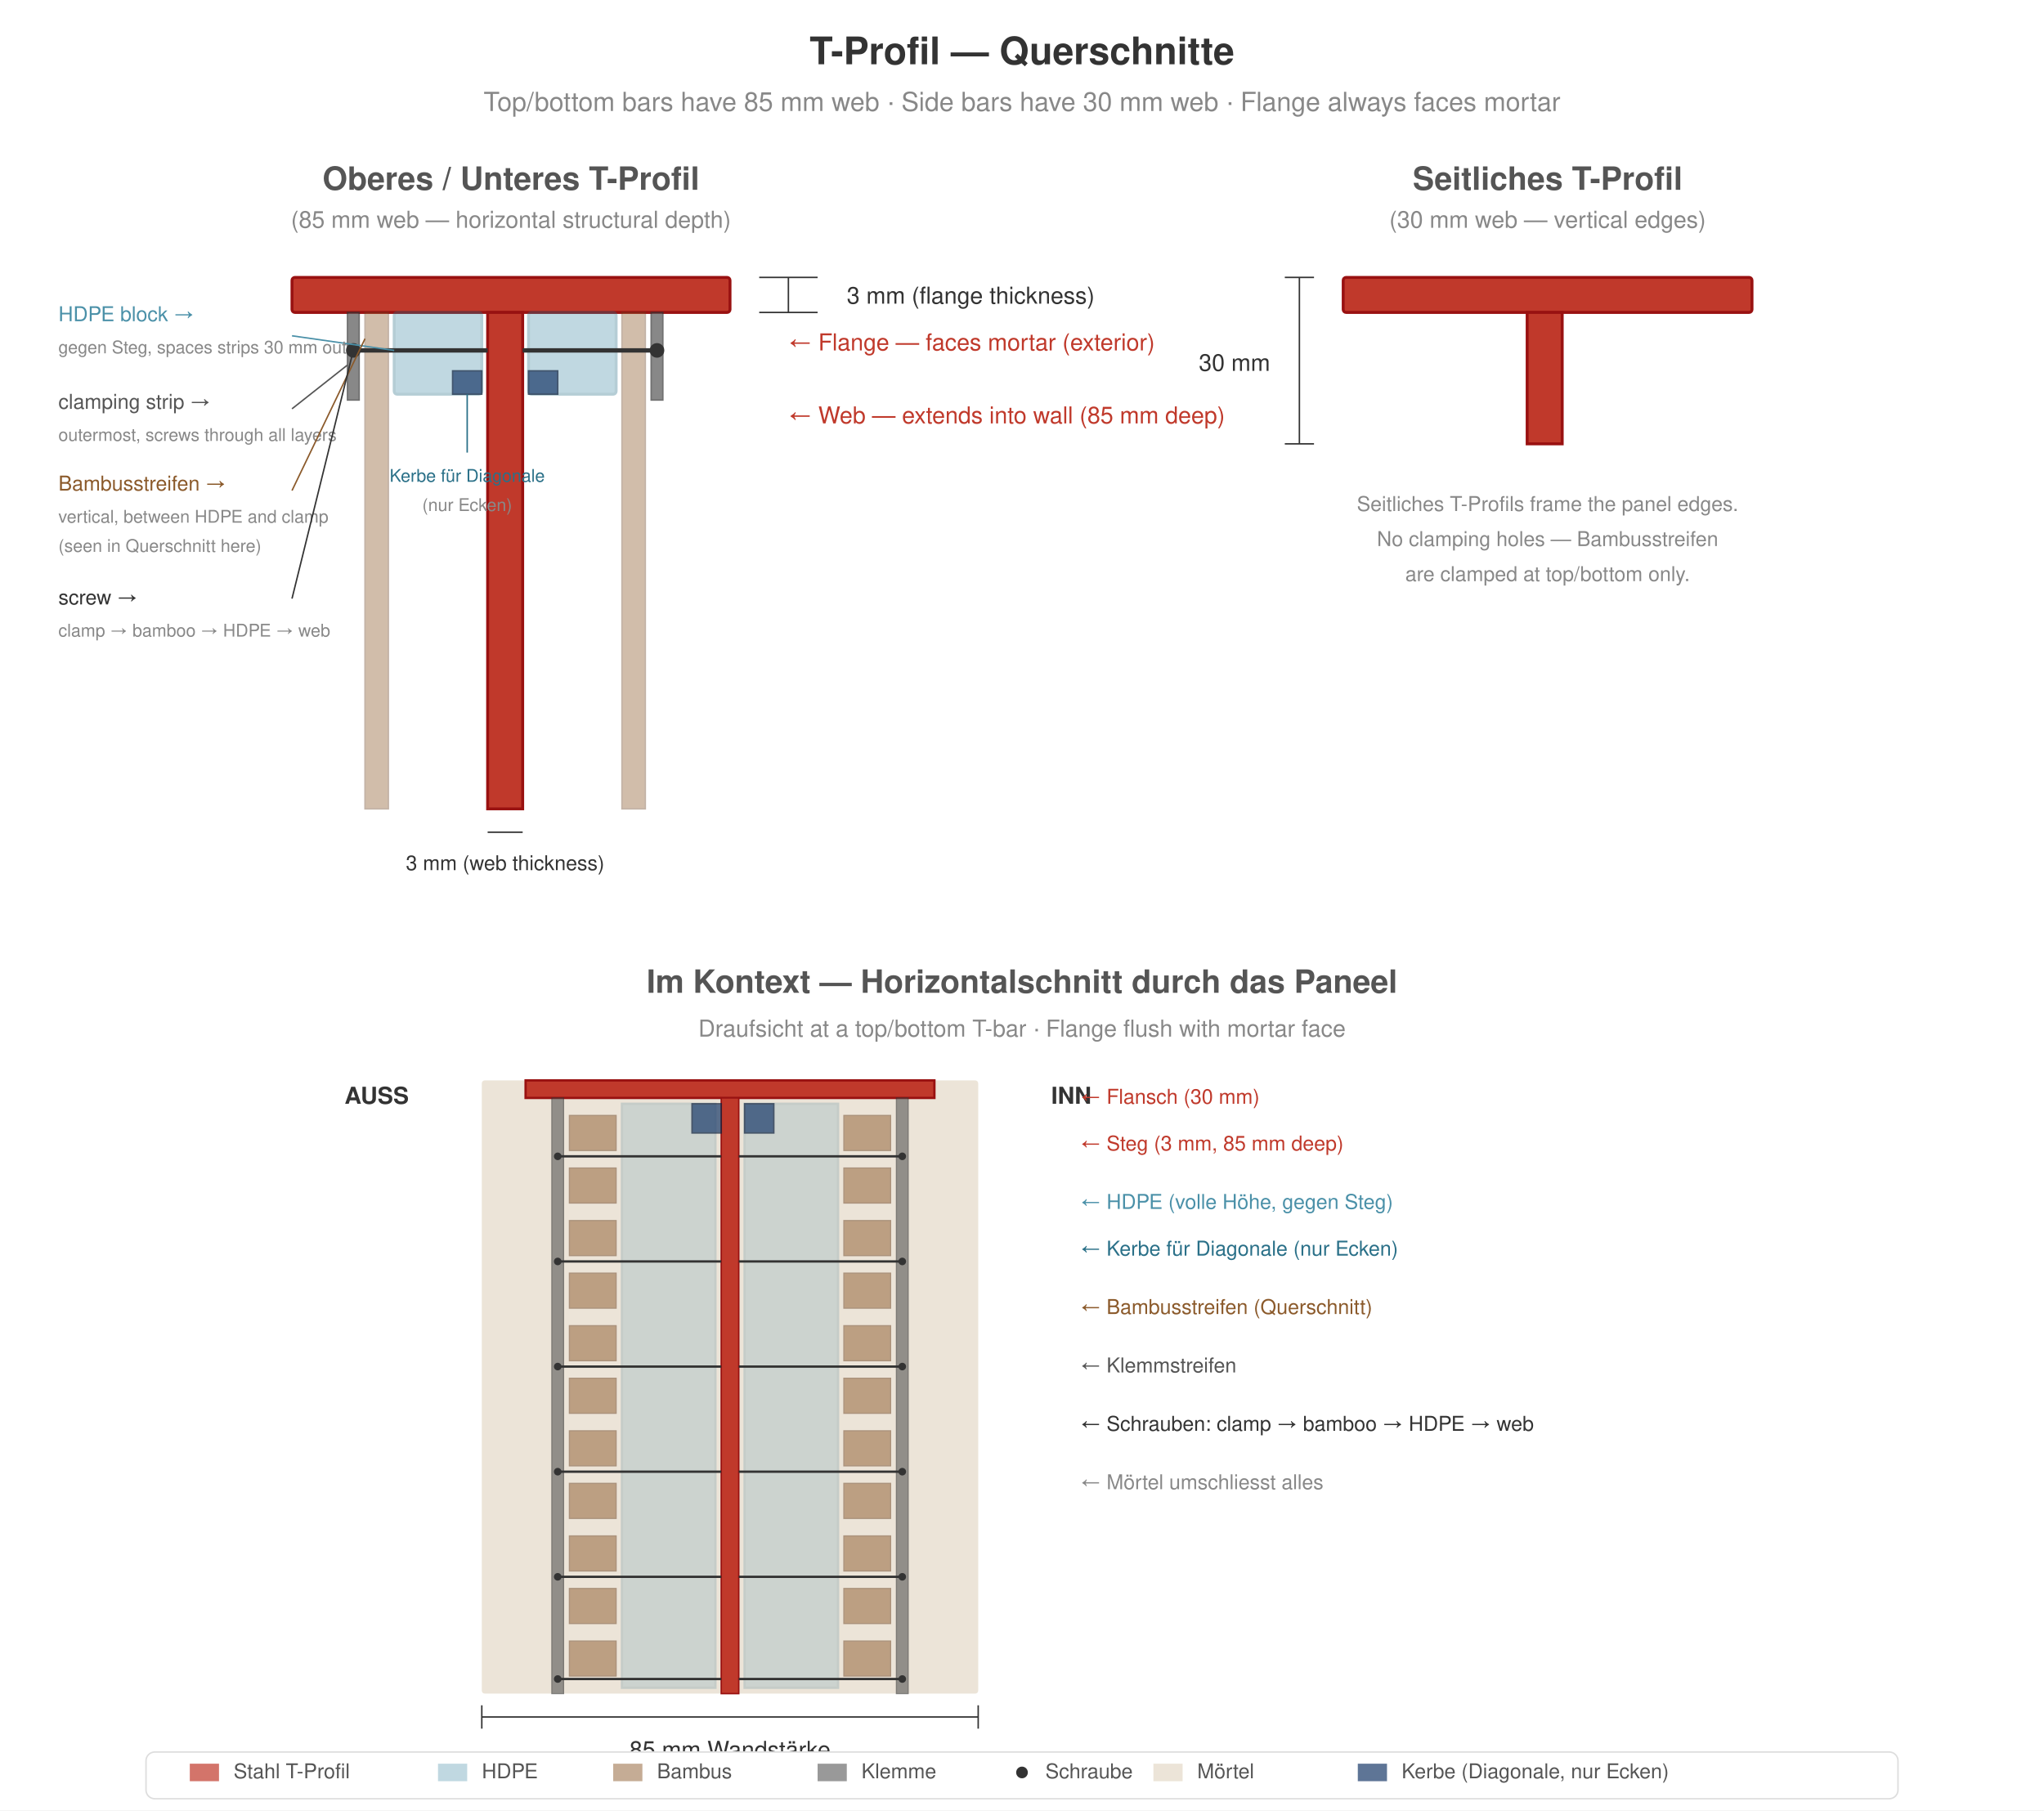
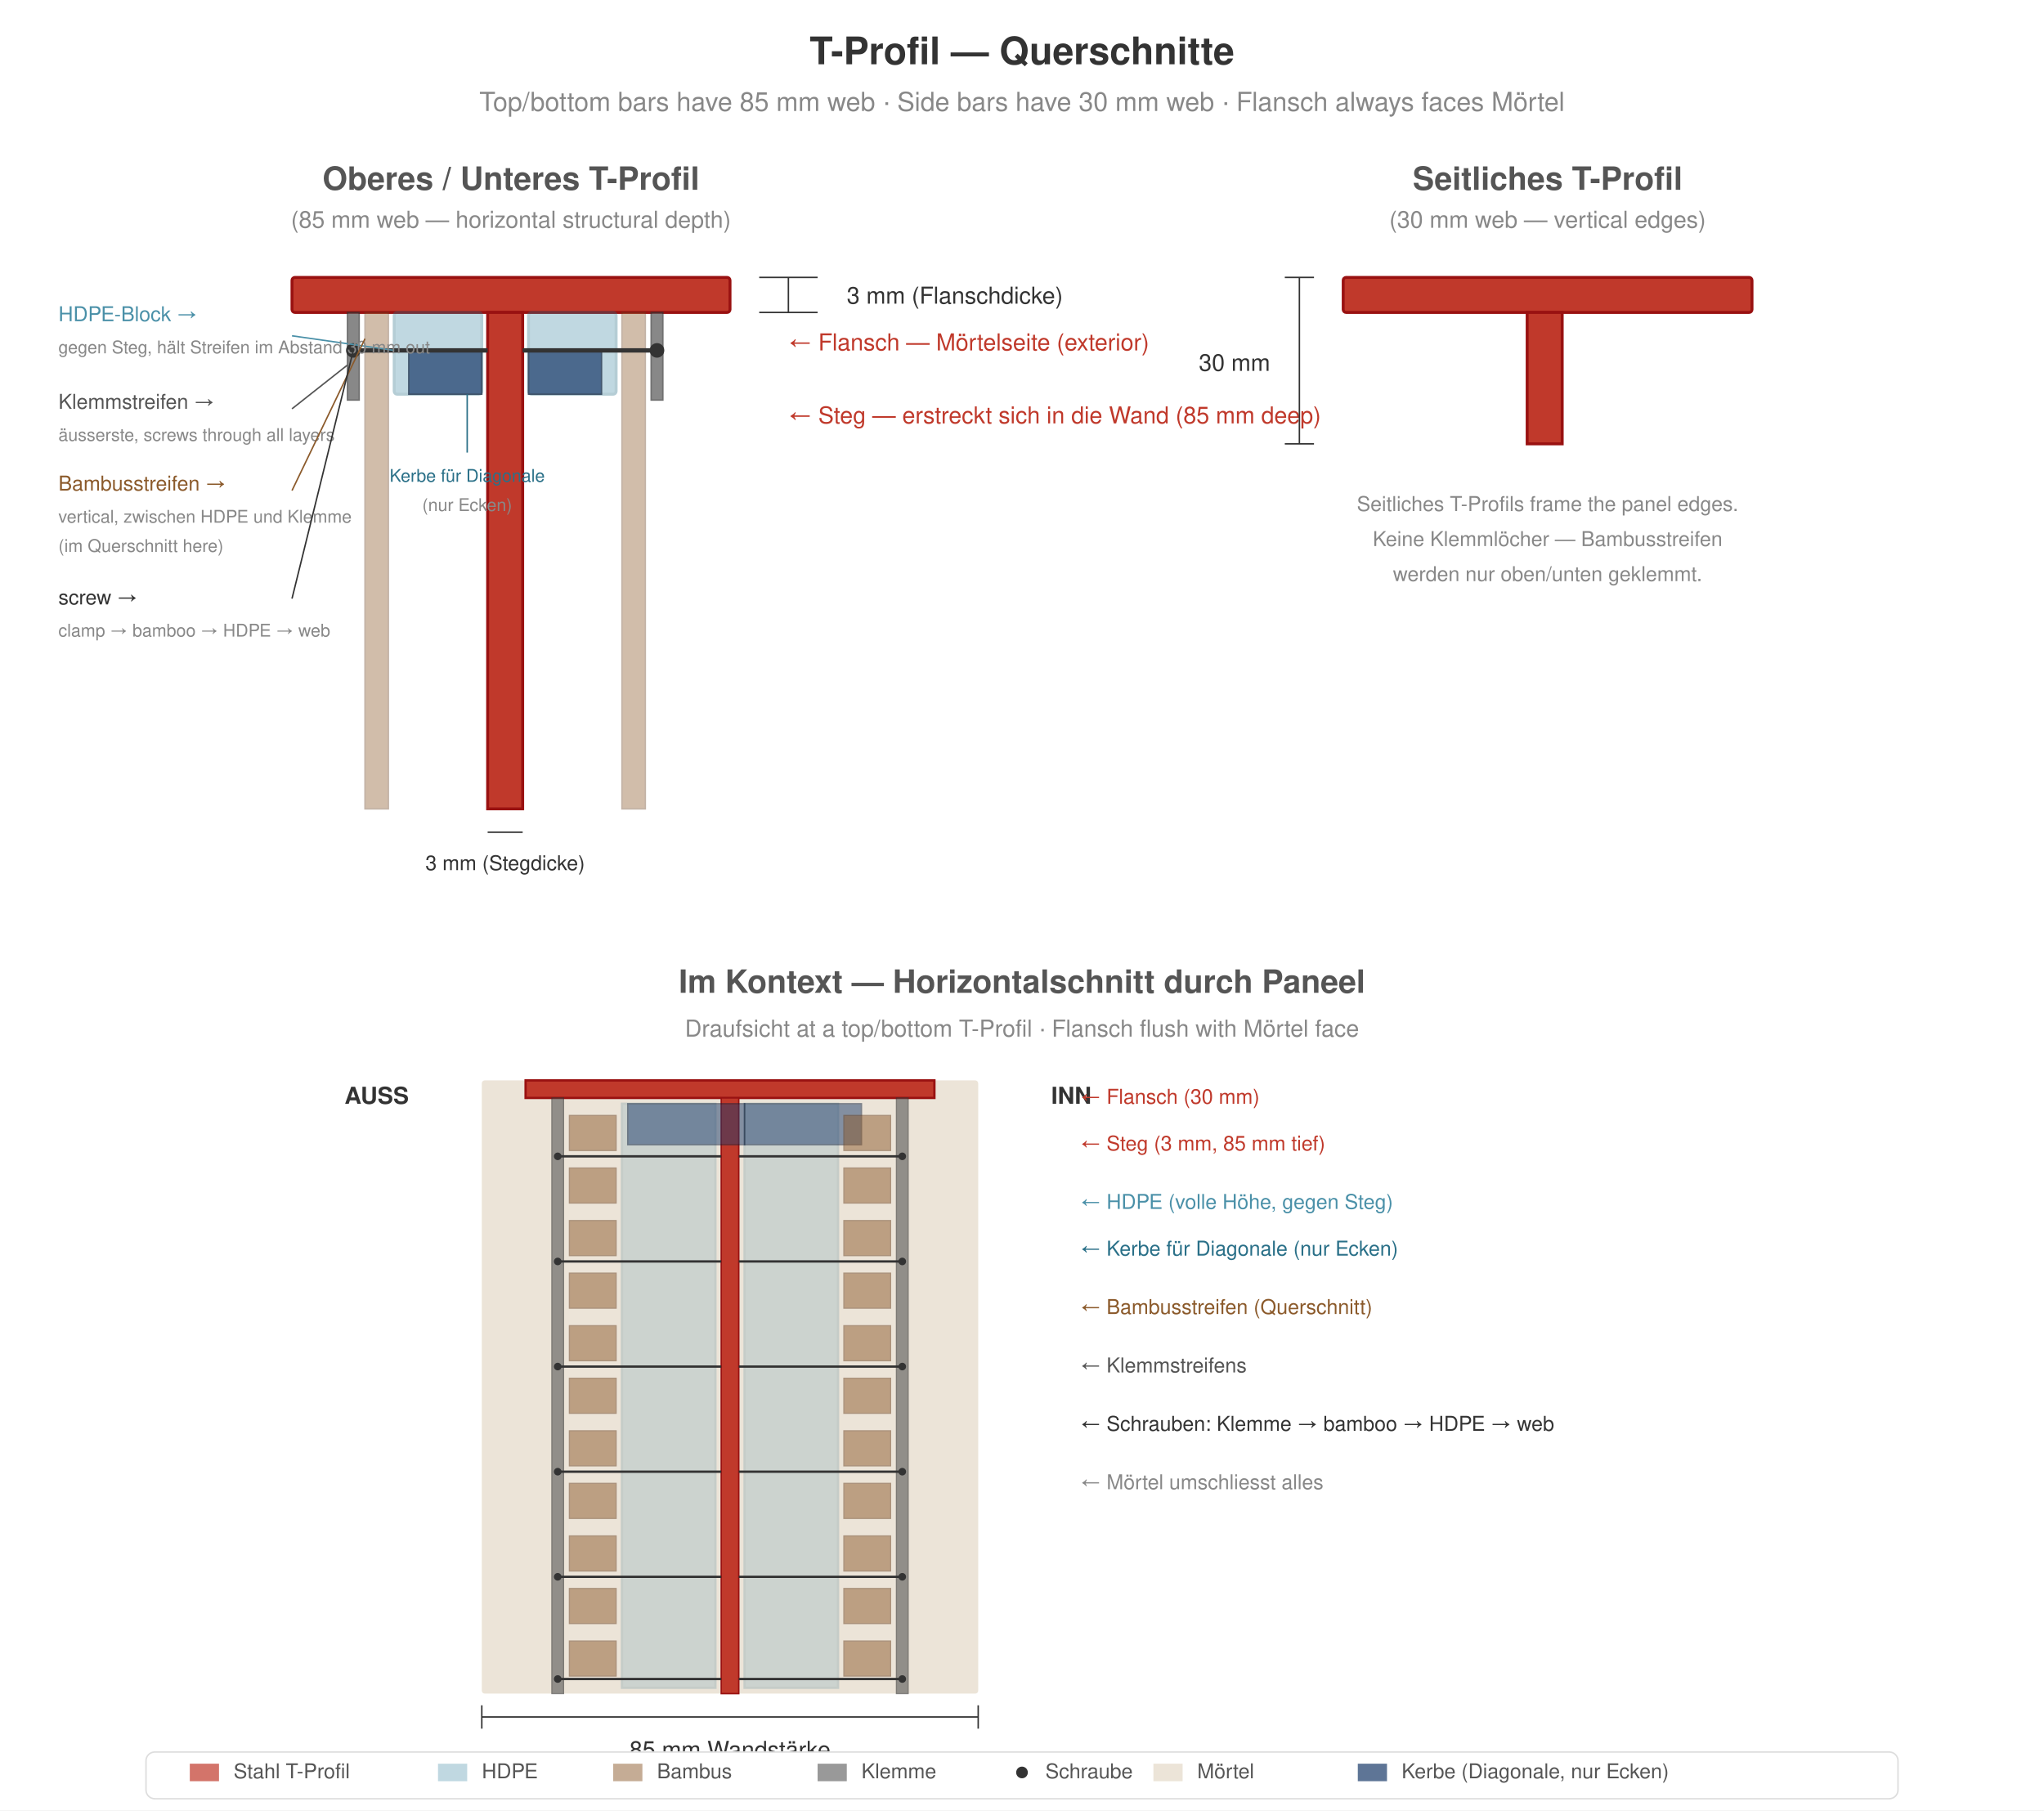
<svg xmlns="http://www.w3.org/2000/svg" viewBox="0 0 700 620" style="background:#ffffff">
  <rect width="100%" height="100%" fill="white" />
  <text x="350" y="22" text-anchor="middle" font-size="13" fill="#333" font-weight="bold" font-family="Helvetica,Arial,sans-serif">T-Profil — Querschnitte</text>
-   <text x="350" y="38" text-anchor="middle" font-size="9" fill="#888" font-family="Helvetica,Arial,sans-serif">Top/bottom bars have 85 mm web · Side bars have 30 mm web · Flange always faces mortar</text>
+   <text x="350" y="38" text-anchor="middle" font-size="9" fill="#888" font-family="Helvetica,Arial,sans-serif">Top/bottom bars have 85 mm web · Side bars have 30 mm web · Flansch always faces Mörtel</text>
  <text x="175" y="65" text-anchor="middle" font-size="11" fill="#555" font-weight="bold" font-family="Helvetica,Arial,sans-serif">Oberes / Unteres T-Profil</text>
  <text x="175" y="78" text-anchor="middle" font-size="8" fill="#888" font-family="Helvetica,Arial,sans-serif">(85 mm web — horizontal structural depth)</text>
  <rect x="100" y="95" width="150" height="12" fill="#c0392b" stroke="#911" stroke-width="1" rx="1" />
  <rect x="167" y="107" width="12" height="170" fill="#c0392b" stroke="#911" stroke-width="1" />
  <rect x="135" y="107" width="30" height="28" fill="#4a90a8" opacity="0.35" stroke="#2a7088" stroke-width="1" rx="1" />
-   <rect x="155" y="127" width="10" height="8" fill="#1a3a6a" opacity="0.7" stroke="#0d1f3c" stroke-width="0.5" />
+   <rect x="140" y="120" width="25" height="15" fill="#1a3a6a" opacity="0.7" stroke="#0d1f3c" stroke-width="0.5" />
  <rect x="181" y="107" width="30" height="28" fill="#4a90a8" opacity="0.35" stroke="#2a7088" stroke-width="1" rx="1" />
-   <rect x="181" y="127" width="10" height="8" fill="#1a3a6a" opacity="0.7" stroke="#0d1f3c" stroke-width="0.5" />
+   <rect x="181" y="120" width="25" height="15" fill="#1a3a6a" opacity="0.7" stroke="#0d1f3c" stroke-width="0.5" />
  <rect x="125" y="107" width="8" height="170" fill="#8B5A2B" opacity="0.4" stroke="#6a4020" stroke-width="0.5" />
  <rect x="213" y="107" width="8" height="170" fill="#8B5A2B" opacity="0.4" stroke="#6a4020" stroke-width="0.5" />
  <rect x="119" y="107" width="4" height="30" fill="#555" opacity="0.7" stroke="#333" stroke-width="0.5" />
  <rect x="223" y="107" width="4" height="30" fill="#555" opacity="0.7" stroke="#333" stroke-width="0.5" />
  <line x1="121" y1="120" x2="167" y2="120" stroke="#333" stroke-width="1.5" />
  <circle cx="121" cy="120" r="2.5" fill="#333" />
  <line x1="225" y1="120" x2="179" y2="120" stroke="#333" stroke-width="1.5" />
  <circle cx="225" cy="120" r="2.5" fill="#333" />
  <line x1="160" y1="135" x2="160" y2="155" stroke="#2a7088" stroke-width="0.5" />
  <text x="160" y="165" text-anchor="middle" font-size="6" fill="#2a7088" font-family="Helvetica,Arial,sans-serif">Kerbe für Diagonale</text>
  <text x="160" y="175" text-anchor="middle" font-size="6" fill="#888" font-family="Helvetica,Arial,sans-serif">(nur Ecken)</text>
  <line x1="260" y1="95" x2="280" y2="95" stroke="#333" stroke-width="0.5" />
  <line x1="260" y1="107" x2="280" y2="107" stroke="#333" stroke-width="0.5" />
  <line x1="270" y1="95" x2="270" y2="107" stroke="#333" stroke-width="0.5" />
-   <text x="290" y="104" font-size="8" fill="#333" font-family="Helvetica,Arial,sans-serif">3 mm (flange thickness)</text>
+   <text x="290" y="104" font-size="8" fill="#333" font-family="Helvetica,Arial,sans-serif">3 mm (Flanschdicke)</text>
  <line x1="167" y1="285" x2="179" y2="285" stroke="#333" stroke-width="0.5" />
-   <text x="173" y="298" text-anchor="middle" font-size="7" fill="#333" font-family="Helvetica,Arial,sans-serif">3 mm (web thickness)</text>
+   <text x="173" y="298" text-anchor="middle" font-size="7" fill="#333" font-family="Helvetica,Arial,sans-serif">3 mm (Stegdicke)</text>
  <g font-family="Helvetica,Arial,sans-serif">
-     <text x="270" y="120" font-size="8" fill="#c0392b">← Flange — faces mortar (exterior)</text>
-     <text x="270" y="145" font-size="8" fill="#c0392b">← Web — extends into wall (85 mm deep)</text>
+     <text x="270" y="120" font-size="8" fill="#c0392b">← Flansch — Mörtelseite (exterior)</text>
+     <text x="270" y="145" font-size="8" fill="#c0392b">← Steg — erstreckt sich in die Wand (85 mm deep)</text>
    <line x1="135" y1="120" x2="100" y2="115" stroke="#4a90a8" stroke-width="0.5" />
-     <text x="20" y="110" font-size="7" fill="#4a90a8">HDPE block →</text>
-     <text x="20" y="121" font-size="6" fill="#888">gegen Steg, spaces strips 30 mm out</text>
+     <text x="20" y="110" font-size="7" fill="#4a90a8">HDPE-Block →</text>
+     <text x="20" y="121" font-size="6" fill="#888">gegen Steg, hält Streifen im Abstand 30 mm out</text>
    <line x1="119" y1="125" x2="100" y2="140" stroke="#555" stroke-width="0.5" />
-     <text x="20" y="140" font-size="7" fill="#555">clamping strip →</text>
-     <text x="20" y="151" font-size="6" fill="#888">outermost, screws through all layers</text>
+     <text x="20" y="140" font-size="7" fill="#555">Klemmstreifen →</text>
+     <text x="20" y="151" font-size="6" fill="#888">äusserste, screws through all layers</text>
    <line x1="125" y1="116" x2="100" y2="168" stroke="#8B5A2B" stroke-width="0.5" />
    <text x="20" y="168" font-size="7" fill="#8B5A2B">Bambusstreifen →</text>
-     <text x="20" y="179" font-size="6" fill="#888">vertical, between HDPE and clamp</text>
-     <text x="20" y="189" font-size="6" fill="#888">(seen in Querschnitt here)</text>
+     <text x="20" y="179" font-size="6" fill="#888">vertical, zwischen HDPE und Klemme</text>
+     <text x="20" y="189" font-size="6" fill="#888">(im Querschnitt here)</text>
    <line x1="121" y1="120" x2="100" y2="205" stroke="#333" stroke-width="0.5" />
    <text x="20" y="207" font-size="7" fill="#333">screw →</text>
    <text x="20" y="218" font-size="6" fill="#888">clamp → bamboo → HDPE → web</text>
  </g>
  <text x="530" y="65" text-anchor="middle" font-size="11" fill="#555" font-weight="bold" font-family="Helvetica,Arial,sans-serif">Seitliches T-Profil</text>
  <text x="530" y="78" text-anchor="middle" font-size="8" fill="#888" font-family="Helvetica,Arial,sans-serif">(30 mm web — vertical edges)</text>
  <rect x="460" y="95" width="140" height="12" fill="#c0392b" stroke="#911" stroke-width="1" rx="1" />
  <rect x="523" y="107" width="12" height="45" fill="#c0392b" stroke="#911" stroke-width="1" />
  <line x1="445" y1="95" x2="445" y2="152" stroke="#333" stroke-width="0.5" />
  <line x1="440" y1="95" x2="450" y2="95" stroke="#333" stroke-width="0.5" />
  <line x1="440" y1="152" x2="450" y2="152" stroke="#333" stroke-width="0.5" />
  <text x="435" y="127" text-anchor="end" font-size="8" fill="#333" font-family="Helvetica,Arial,sans-serif">30 mm</text>
  <text x="530" y="175" text-anchor="middle" font-size="7" fill="#888" font-family="Helvetica,Arial,sans-serif">Seitliches T-Profils frame the panel edges.</text>
-   <text x="530" y="187" text-anchor="middle" font-size="7" fill="#888" font-family="Helvetica,Arial,sans-serif">No clamping holes — Bambusstreifen</text>
-   <text x="530" y="199" text-anchor="middle" font-size="7" fill="#888" font-family="Helvetica,Arial,sans-serif">are clamped at top/bottom only.</text>
-   <text x="350" y="340" text-anchor="middle" font-size="11" fill="#555" font-weight="bold" font-family="Helvetica,Arial,sans-serif">Im Kontext — Horizontalschnitt durch das Paneel</text>
-   <text x="350" y="355" text-anchor="middle" font-size="8" fill="#888" font-family="Helvetica,Arial,sans-serif">Draufsicht at a top/bottom T-bar · Flange flush with mortar face</text>
+   <text x="530" y="187" text-anchor="middle" font-size="7" fill="#888" font-family="Helvetica,Arial,sans-serif">Keine Klemmlöcher — Bambusstreifen</text>
+   <text x="530" y="199" text-anchor="middle" font-size="7" fill="#888" font-family="Helvetica,Arial,sans-serif">werden nur oben/unten geklemmt.</text>
+   <text x="350" y="340" text-anchor="middle" font-size="11" fill="#555" font-weight="bold" font-family="Helvetica,Arial,sans-serif">Im Kontext — Horizontalschnitt durch Paneel</text>
+   <text x="350" y="355" text-anchor="middle" font-size="8" fill="#888" font-family="Helvetica,Arial,sans-serif">Draufsicht at a top/bottom T-Profil · Flansch flush with Mörtel face</text>
  <g transform="translate(0, 370)">
    <rect x="165" y="0" width="170" height="210" fill="#d4c4a8" opacity="0.45" rx="1" />
    <rect x="180" y="0" width="140" height="6" fill="#c0392b" stroke="#911" stroke-width="0.8" />
    <rect x="247" y="6" width="6" height="204" fill="#c0392b" stroke="#911" stroke-width="0.5" />
    <rect x="213" y="8" width="32" height="200" fill="#4a90a8" opacity="0.2" stroke="#2a7088" stroke-width="0.8" />
    <rect x="255" y="8" width="32" height="200" fill="#4a90a8" opacity="0.2" stroke="#2a7088" stroke-width="0.8" />
-     <rect x="237" y="8" width="10" height="10" fill="#1a3a6a" opacity="0.7" stroke="#0d1f3c" stroke-width="0.5" />
-     <rect x="255" y="8" width="10" height="10" fill="#1a3a6a" opacity="0.7" stroke="#0d1f3c" stroke-width="0.5" />
+     <rect x="215" y="8" width="40" height="14" fill="#1a3a6a" opacity="0.5" stroke="#0d1f3c" stroke-width="0.5" />
+     <rect x="255" y="8" width="40" height="14" fill="#1a3a6a" opacity="0.5" stroke="#0d1f3c" stroke-width="0.5" />
    <g fill="#8B5A2B" opacity="0.5" stroke="#6a4020" stroke-width="0.4">
      <rect x="195" y="12" width="16" height="12" />
      <rect x="195" y="30" width="16" height="12" />
      <rect x="195" y="48" width="16" height="12" />
      <rect x="195" y="66" width="16" height="12" />
      <rect x="195" y="84" width="16" height="12" />
      <rect x="195" y="102" width="16" height="12" />
      <rect x="195" y="120" width="16" height="12" />
      <rect x="195" y="138" width="16" height="12" />
      <rect x="195" y="156" width="16" height="12" />
      <rect x="195" y="174" width="16" height="12" />
      <rect x="195" y="192" width="16" height="12" />
      <rect x="289" y="12" width="16" height="12" />
      <rect x="289" y="30" width="16" height="12" />
      <rect x="289" y="48" width="16" height="12" />
      <rect x="289" y="66" width="16" height="12" />
      <rect x="289" y="84" width="16" height="12" />
      <rect x="289" y="102" width="16" height="12" />
      <rect x="289" y="120" width="16" height="12" />
      <rect x="289" y="138" width="16" height="12" />
      <rect x="289" y="156" width="16" height="12" />
      <rect x="289" y="174" width="16" height="12" />
      <rect x="289" y="192" width="16" height="12" />
    </g>
    <rect x="189" y="6" width="4" height="204" fill="#555" opacity="0.6" stroke="#333" stroke-width="0.4" />
    <rect x="307" y="6" width="4" height="204" fill="#555" opacity="0.6" stroke="#333" stroke-width="0.4" />
    <g stroke="#333" stroke-width="0.8">
      <line x1="191" y1="26" x2="247" y2="26" />
      <line x1="191" y1="62" x2="247" y2="62" />
      <line x1="191" y1="98" x2="247" y2="98" />
      <line x1="191" y1="134" x2="247" y2="134" />
      <line x1="191" y1="170" x2="247" y2="170" />
      <line x1="191" y1="205" x2="247" y2="205" />
    </g>
    <g fill="#333">
      <circle cx="191" cy="26" r="1.3" />
      <circle cx="191" cy="62" r="1.3" />
      <circle cx="191" cy="98" r="1.3" />
      <circle cx="191" cy="134" r="1.3" />
      <circle cx="191" cy="170" r="1.3" />
      <circle cx="191" cy="205" r="1.3" />
    </g>
    <g stroke="#333" stroke-width="0.8">
      <line x1="309" y1="26" x2="253" y2="26" />
      <line x1="309" y1="62" x2="253" y2="62" />
      <line x1="309" y1="98" x2="253" y2="98" />
      <line x1="309" y1="134" x2="253" y2="134" />
      <line x1="309" y1="170" x2="253" y2="170" />
      <line x1="309" y1="205" x2="253" y2="205" />
    </g>
    <g fill="#333">
      <circle cx="309" cy="26" r="1.3" />
      <circle cx="309" cy="62" r="1.3" />
      <circle cx="309" cy="98" r="1.3" />
      <circle cx="309" cy="134" r="1.3" />
      <circle cx="309" cy="170" r="1.3" />
      <circle cx="309" cy="205" r="1.3" />
    </g>
    <text x="140" y="8" text-anchor="end" font-size="8" fill="#333" font-weight="bold" font-family="Helvetica,Arial,sans-serif">AUSS</text>
    <text x="360" y="8" font-size="8" fill="#333" font-weight="bold" font-family="Helvetica,Arial,sans-serif">INN</text>
    <g font-family="Helvetica,Arial,sans-serif">
      <text x="370" y="8" font-size="7" fill="#c0392b">← Flansch (30 mm)</text>
-       <text x="370" y="24" font-size="7" fill="#c0392b">← Steg (3 mm, 85 mm deep)</text>
+       <text x="370" y="24" font-size="7" fill="#c0392b">← Steg (3 mm, 85 mm tief)</text>
      <text x="370" y="44" font-size="7" fill="#4a90a8">← HDPE (volle Höhe, gegen Steg)</text>
      <text x="370" y="60" font-size="7" fill="#2a7088">← Kerbe für Diagonale (nur Ecken)</text>
      <text x="370" y="80" font-size="7" fill="#8B5A2B">← Bambusstreifen (Querschnitt)</text>
-       <text x="370" y="100" font-size="7" fill="#555">← Klemmstreifen</text>
-       <text x="370" y="120" font-size="7" fill="#333">← Schrauben: clamp → bamboo → HDPE → web</text>
+       <text x="370" y="100" font-size="7" fill="#555">← Klemmstreifens</text>
+       <text x="370" y="120" font-size="7" fill="#333">← Schrauben: Klemme → bamboo → HDPE → web</text>
      <text x="370" y="140" font-size="7" fill="#888">← Mörtel umschliesst alles</text>
    </g>
    <line x1="165" y1="218" x2="335" y2="218" stroke="#333" stroke-width="0.5" />
    <line x1="165" y1="214" x2="165" y2="222" stroke="#333" stroke-width="0.5" />
    <line x1="335" y1="214" x2="335" y2="222" stroke="#333" stroke-width="0.5" />
    <text x="250" y="232" text-anchor="middle" font-size="8" fill="#333" font-family="Helvetica,Arial,sans-serif">85 mm Wandstärke</text>
  </g>
  <g transform="translate(50, 600)" font-family="Helvetica,Arial,sans-serif" font-size="7" fill="#555">
    <rect x="0" y="0" width="600" height="16" fill="white" stroke="#ddd" stroke-width="0.5" rx="3" />
    <rect x="15" y="4" width="10" height="6" fill="#c0392b" opacity="0.7" />
    <text x="30" y="9">Stahl T-Profil</text>
    <rect x="100" y="4" width="10" height="6" fill="#4a90a8" opacity="0.35" />
    <text x="115" y="9">HDPE</text>
    <rect x="160" y="4" width="10" height="6" fill="#8B5A2B" opacity="0.5" />
    <text x="175" y="9">Bambus</text>
    <rect x="230" y="4" width="10" height="6" fill="#555" opacity="0.6" />
    <text x="245" y="9">Klemme</text>
    <circle cx="300" cy="7" r="2" fill="#333" />
    <text x="308" y="9">Schraube</text>
    <rect x="345" y="4" width="10" height="6" fill="#d4c4a8" opacity="0.45" />
    <text x="360" y="9">Mörtel</text>
    <rect x="415" y="4" width="10" height="6" fill="#1a3a6a" opacity="0.7" />
    <text x="430" y="9">Kerbe (Diagonale, nur Ecken)</text>
  </g>
</svg>
